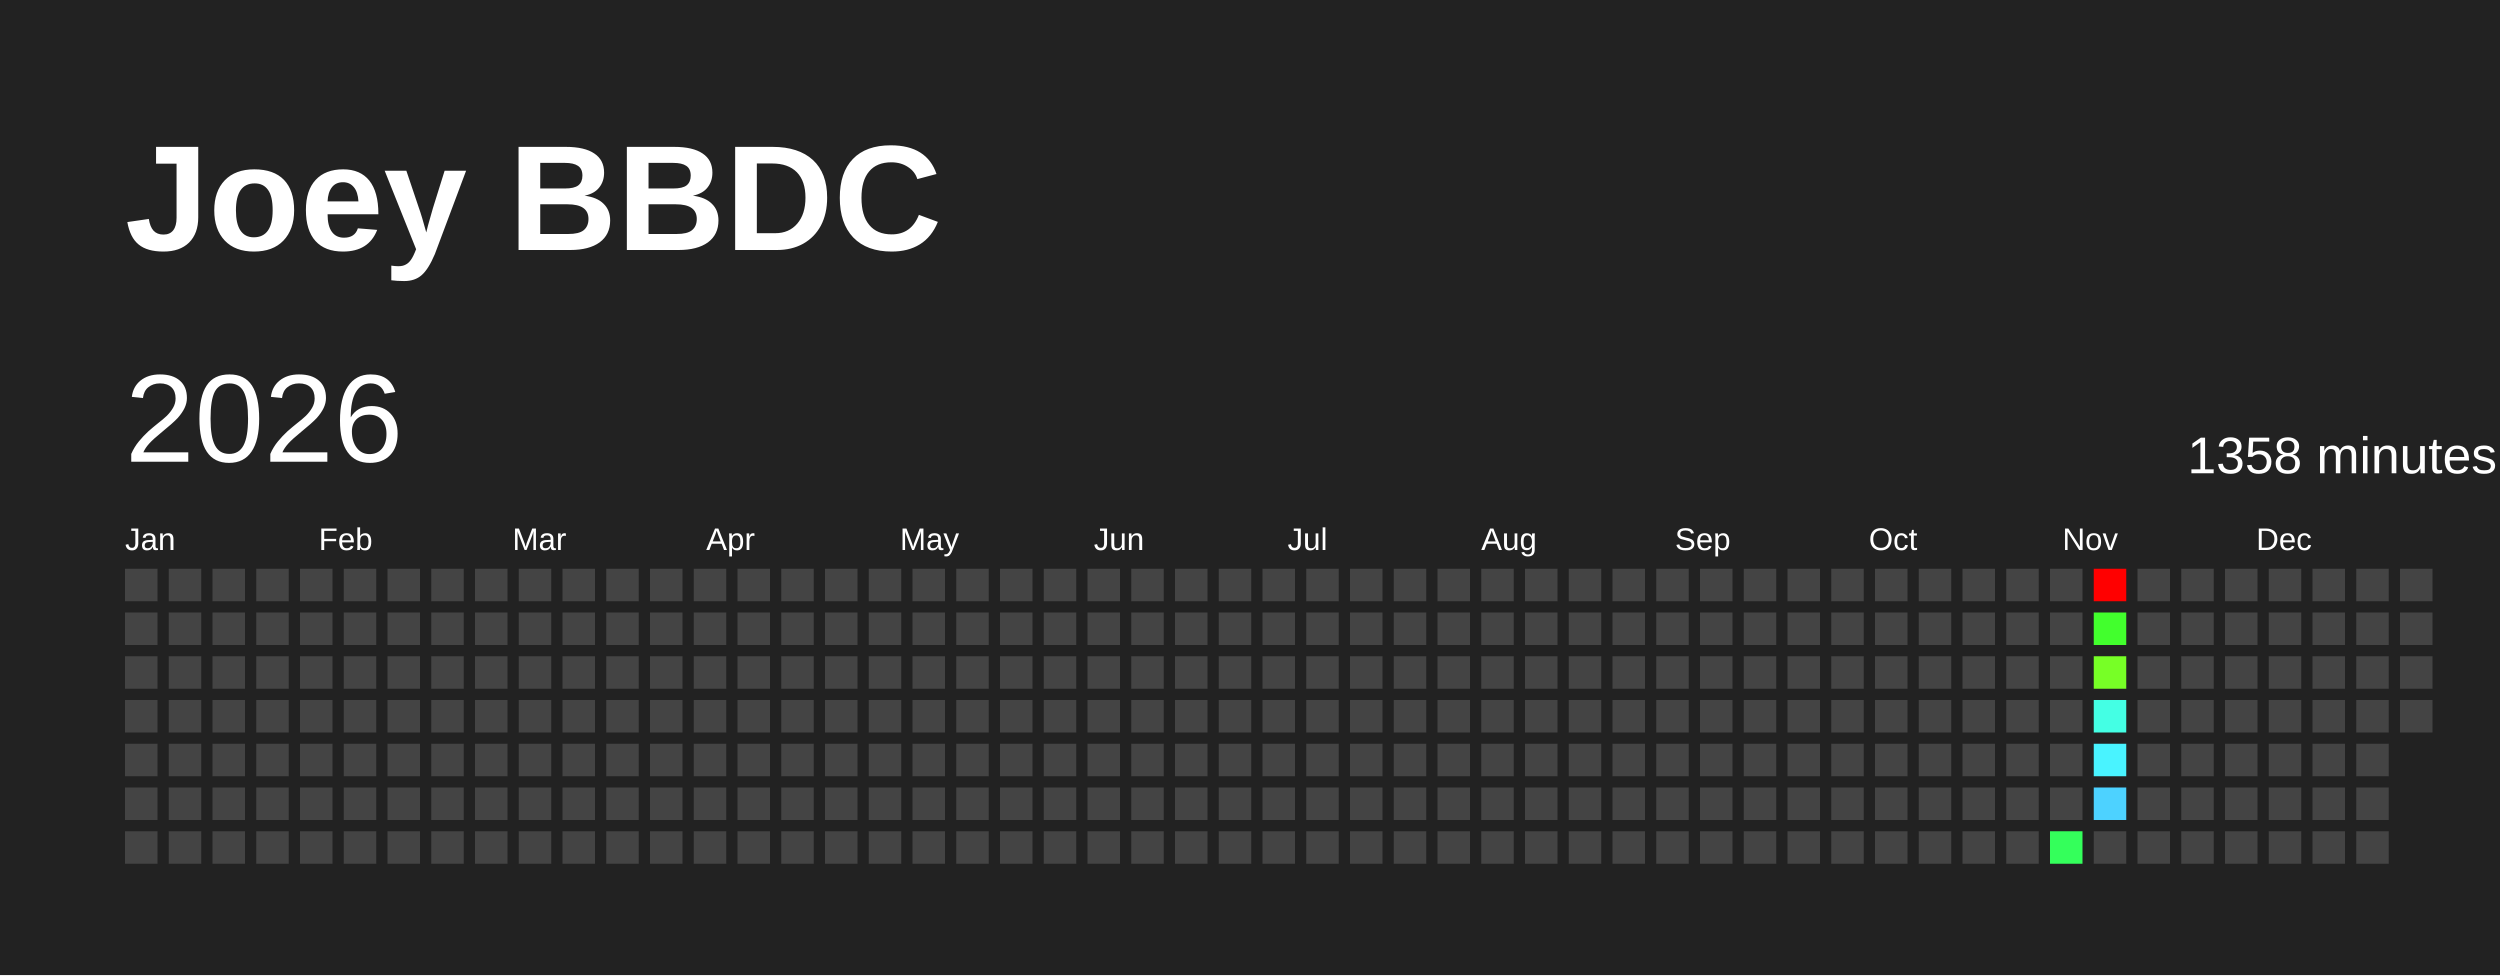
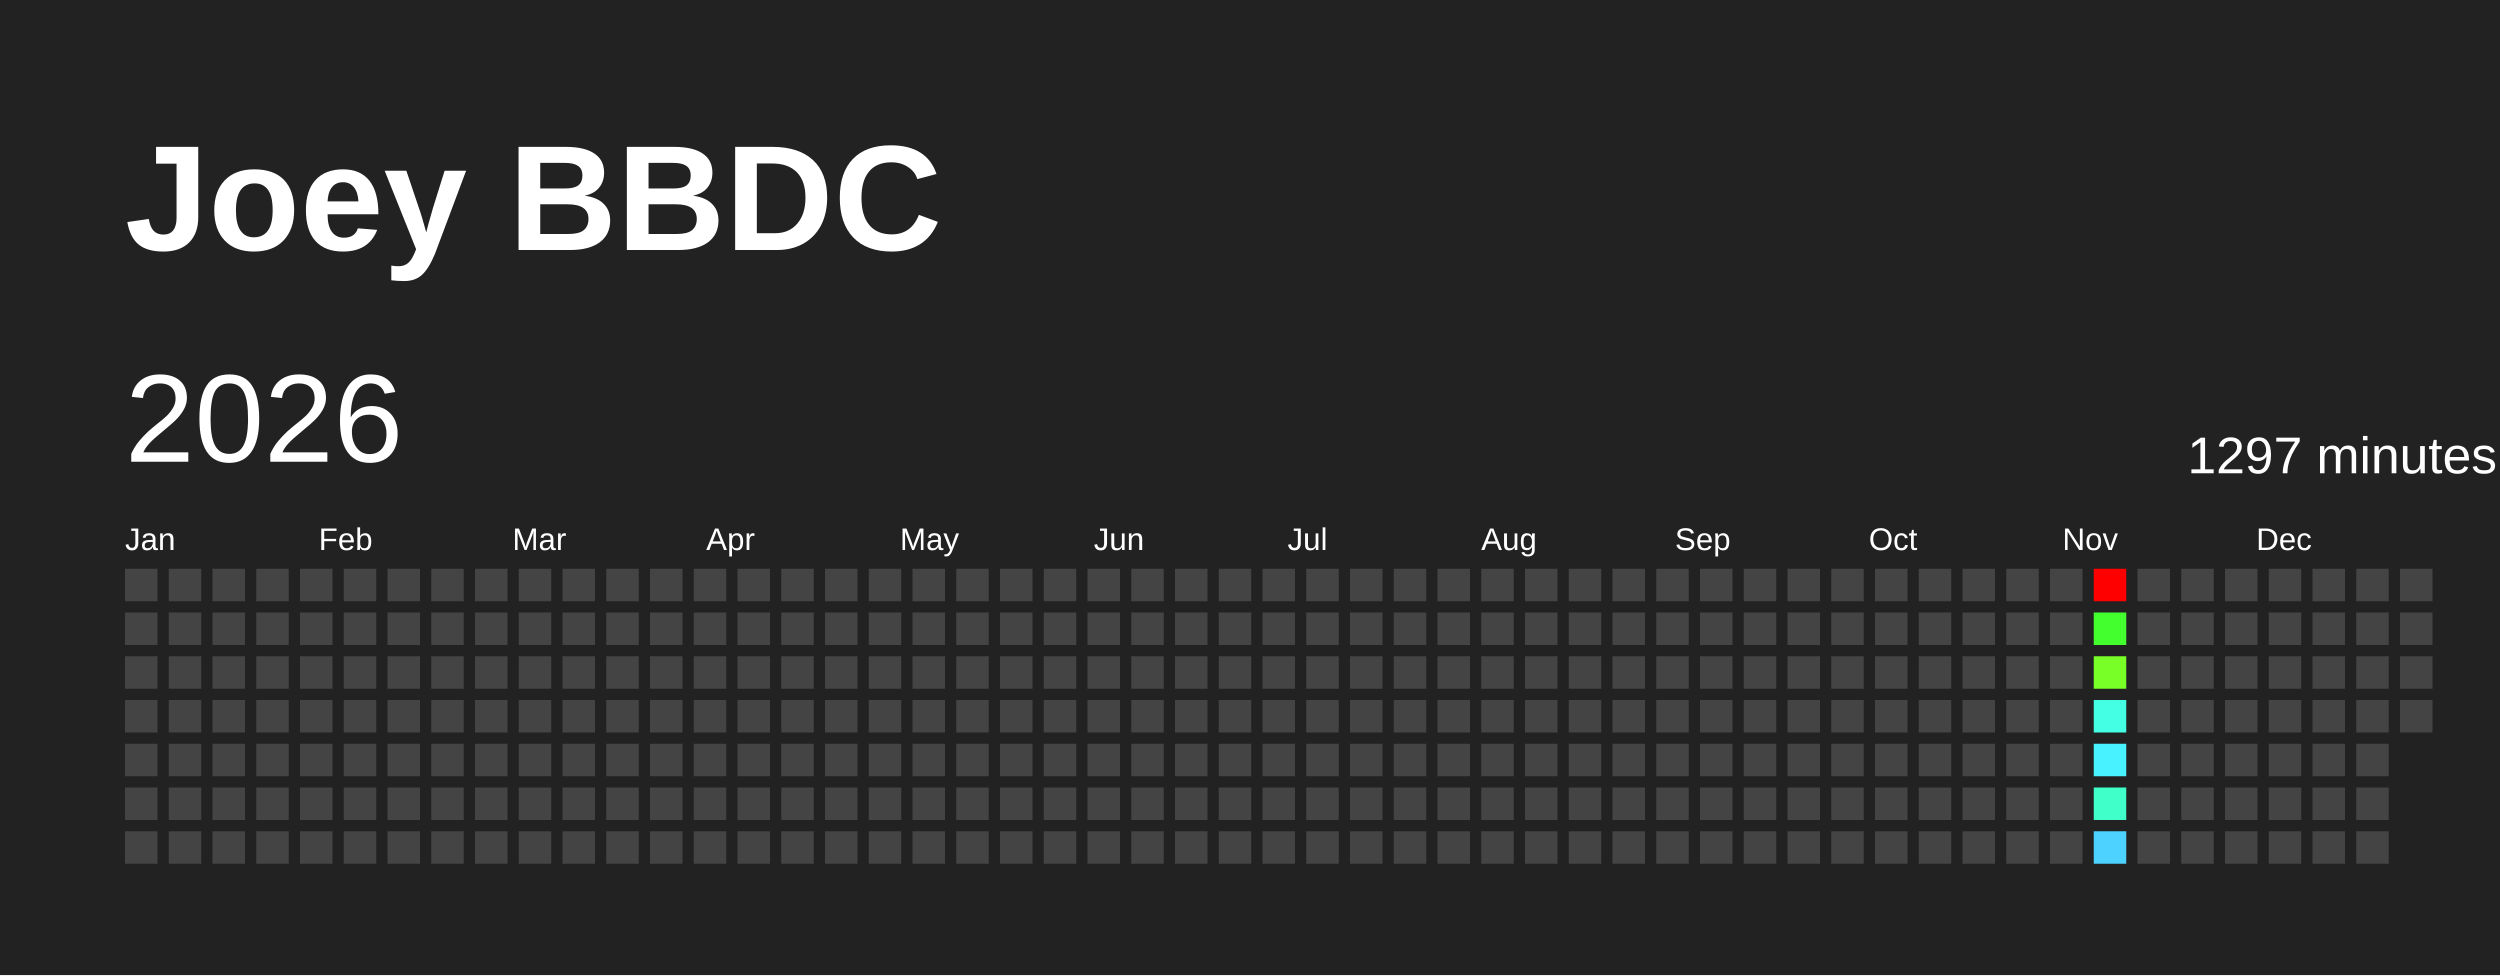
<svg xmlns="http://www.w3.org/2000/svg" baseProfile="full" height="78mm" version="1.1" viewBox="0,0,200,78" width="200mm">
  <defs />
  <rect fill="#222222" height="78" width="200" x="0" y="0" />
  <text fill="#FFFFFF" style="font-size:12px; font-family:Arial; font-weight:bold;" x="10" y="20">Joey BBDC</text>
  <text dominant-baseline="hanging" fill="#FFFFFF" style="font-size:10.0px; font-family:Arial;" x="10" y="30">2026</text>
-   <text dominant-baseline="hanging" fill="#FFFFFF" style="font-size:4.125px; font-family:Arial;" x="175" y="35">1358 minutes</text>
+   <text dominant-baseline="hanging" fill="#FFFFFF" style="font-size:4.125px; font-family:Arial;" x="175" y="35">1297 minutes</text>
  <text fill="#FFFFFF" style="font-size:2.5px; font-family:Arial" x="10.0" y="44">Jan</text>
  <text fill="#FFFFFF" style="font-size:2.5px; font-family:Arial" x="25.5" y="44">Feb</text>
  <text fill="#FFFFFF" style="font-size:2.5px; font-family:Arial" x="41.0" y="44">Mar</text>
  <text fill="#FFFFFF" style="font-size:2.5px; font-family:Arial" x="56.5" y="44">Apr</text>
  <text fill="#FFFFFF" style="font-size:2.5px; font-family:Arial" x="72.0" y="44">May</text>
  <text fill="#FFFFFF" style="font-size:2.5px; font-family:Arial" x="87.5" y="44">Jun</text>
  <text fill="#FFFFFF" style="font-size:2.5px; font-family:Arial" x="103.0" y="44">Jul</text>
  <text fill="#FFFFFF" style="font-size:2.5px; font-family:Arial" x="118.5" y="44">Aug</text>
  <text fill="#FFFFFF" style="font-size:2.5px; font-family:Arial" x="134.0" y="44">Sep</text>
  <text fill="#FFFFFF" style="font-size:2.5px; font-family:Arial" x="149.5" y="44">Oct</text>
  <text fill="#FFFFFF" style="font-size:2.5px; font-family:Arial" x="165.0" y="44">Nov</text>
  <text fill="#FFFFFF" style="font-size:2.5px; font-family:Arial" x="180.5" y="44">Dec</text>
  <rect fill="#444444" height="2.6" width="2.6" x="10.0" y="45.5" />
  <rect fill="#444444" height="2.6" width="2.6" x="10.0" y="49.0" />
  <rect fill="#444444" height="2.6" width="2.6" x="10.0" y="52.5" />
  <rect fill="#444444" height="2.6" width="2.6" x="10.0" y="56.0" />
  <rect fill="#444444" height="2.6" width="2.6" x="10.0" y="59.5" />
  <rect fill="#444444" height="2.6" width="2.6" x="10.0" y="63.0" />
  <rect fill="#444444" height="2.6" width="2.6" x="10.0" y="66.5" />
  <rect fill="#444444" height="2.6" width="2.6" x="13.5" y="45.5" />
  <rect fill="#444444" height="2.6" width="2.6" x="13.5" y="49.0" />
  <rect fill="#444444" height="2.6" width="2.6" x="13.5" y="52.5" />
  <rect fill="#444444" height="2.6" width="2.6" x="13.5" y="56.0" />
  <rect fill="#444444" height="2.6" width="2.6" x="13.5" y="59.5" />
  <rect fill="#444444" height="2.6" width="2.6" x="13.5" y="63.0" />
  <rect fill="#444444" height="2.6" width="2.6" x="13.5" y="66.5" />
  <rect fill="#444444" height="2.6" width="2.6" x="17.0" y="45.5" />
  <rect fill="#444444" height="2.6" width="2.6" x="17.0" y="49.0" />
  <rect fill="#444444" height="2.6" width="2.6" x="17.0" y="52.5" />
  <rect fill="#444444" height="2.6" width="2.6" x="17.0" y="56.0" />
  <rect fill="#444444" height="2.6" width="2.6" x="17.0" y="59.5" />
  <rect fill="#444444" height="2.6" width="2.6" x="17.0" y="63.0" />
  <rect fill="#444444" height="2.6" width="2.6" x="17.0" y="66.5" />
  <rect fill="#444444" height="2.6" width="2.6" x="20.5" y="45.5" />
  <rect fill="#444444" height="2.6" width="2.6" x="20.5" y="49.0" />
  <rect fill="#444444" height="2.6" width="2.6" x="20.5" y="52.5" />
  <rect fill="#444444" height="2.6" width="2.6" x="20.5" y="56.0" />
  <rect fill="#444444" height="2.6" width="2.6" x="20.5" y="59.5" />
  <rect fill="#444444" height="2.6" width="2.6" x="20.5" y="63.0" />
  <rect fill="#444444" height="2.6" width="2.6" x="20.5" y="66.5" />
  <rect fill="#444444" height="2.6" width="2.6" x="24.0" y="45.5" />
  <rect fill="#444444" height="2.6" width="2.6" x="24.0" y="49.0" />
  <rect fill="#444444" height="2.6" width="2.6" x="24.0" y="52.5" />
  <rect fill="#444444" height="2.6" width="2.6" x="24.0" y="56.0" />
  <rect fill="#444444" height="2.6" width="2.6" x="24.0" y="59.5" />
  <rect fill="#444444" height="2.6" width="2.6" x="24.0" y="63.0" />
  <rect fill="#444444" height="2.6" width="2.6" x="24.0" y="66.5" />
  <rect fill="#444444" height="2.6" width="2.6" x="27.5" y="45.5" />
  <rect fill="#444444" height="2.6" width="2.6" x="27.5" y="49.0" />
  <rect fill="#444444" height="2.6" width="2.6" x="27.5" y="52.5" />
  <rect fill="#444444" height="2.6" width="2.6" x="27.5" y="56.0" />
  <rect fill="#444444" height="2.6" width="2.6" x="27.5" y="59.5" />
  <rect fill="#444444" height="2.6" width="2.6" x="27.5" y="63.0" />
  <rect fill="#444444" height="2.6" width="2.6" x="27.5" y="66.5" />
  <rect fill="#444444" height="2.6" width="2.6" x="31.0" y="45.5" />
  <rect fill="#444444" height="2.6" width="2.6" x="31.0" y="49.0" />
  <rect fill="#444444" height="2.6" width="2.6" x="31.0" y="52.5" />
  <rect fill="#444444" height="2.6" width="2.6" x="31.0" y="56.0" />
  <rect fill="#444444" height="2.6" width="2.6" x="31.0" y="59.5" />
  <rect fill="#444444" height="2.6" width="2.6" x="31.0" y="63.0" />
  <rect fill="#444444" height="2.6" width="2.6" x="31.0" y="66.5" />
  <rect fill="#444444" height="2.6" width="2.6" x="34.5" y="45.5" />
  <rect fill="#444444" height="2.6" width="2.6" x="34.5" y="49.0" />
  <rect fill="#444444" height="2.6" width="2.6" x="34.5" y="52.5" />
  <rect fill="#444444" height="2.6" width="2.6" x="34.5" y="56.0" />
  <rect fill="#444444" height="2.6" width="2.6" x="34.5" y="59.5" />
  <rect fill="#444444" height="2.6" width="2.6" x="34.5" y="63.0" />
  <rect fill="#444444" height="2.6" width="2.6" x="34.5" y="66.5" />
  <rect fill="#444444" height="2.6" width="2.6" x="38.0" y="45.5" />
  <rect fill="#444444" height="2.6" width="2.6" x="38.0" y="49.0" />
  <rect fill="#444444" height="2.6" width="2.6" x="38.0" y="52.5" />
  <rect fill="#444444" height="2.6" width="2.6" x="38.0" y="56.0" />
  <rect fill="#444444" height="2.6" width="2.6" x="38.0" y="59.5" />
  <rect fill="#444444" height="2.6" width="2.6" x="38.0" y="63.0" />
  <rect fill="#444444" height="2.6" width="2.6" x="38.0" y="66.5" />
  <rect fill="#444444" height="2.6" width="2.6" x="41.5" y="45.5" />
  <rect fill="#444444" height="2.6" width="2.6" x="41.5" y="49.0" />
  <rect fill="#444444" height="2.6" width="2.6" x="41.5" y="52.5" />
  <rect fill="#444444" height="2.6" width="2.6" x="41.5" y="56.0" />
  <rect fill="#444444" height="2.6" width="2.6" x="41.5" y="59.5" />
  <rect fill="#444444" height="2.6" width="2.6" x="41.5" y="63.0" />
  <rect fill="#444444" height="2.6" width="2.6" x="41.5" y="66.5" />
  <rect fill="#444444" height="2.6" width="2.6" x="45.0" y="45.5" />
  <rect fill="#444444" height="2.6" width="2.6" x="45.0" y="49.0" />
  <rect fill="#444444" height="2.6" width="2.6" x="45.0" y="52.5" />
  <rect fill="#444444" height="2.6" width="2.6" x="45.0" y="56.0" />
  <rect fill="#444444" height="2.6" width="2.6" x="45.0" y="59.5" />
  <rect fill="#444444" height="2.6" width="2.6" x="45.0" y="63.0" />
  <rect fill="#444444" height="2.6" width="2.6" x="45.0" y="66.5" />
  <rect fill="#444444" height="2.6" width="2.6" x="48.5" y="45.5" />
  <rect fill="#444444" height="2.6" width="2.6" x="48.5" y="49.0" />
  <rect fill="#444444" height="2.6" width="2.6" x="48.5" y="52.5" />
  <rect fill="#444444" height="2.6" width="2.6" x="48.5" y="56.0" />
  <rect fill="#444444" height="2.6" width="2.6" x="48.5" y="59.5" />
  <rect fill="#444444" height="2.6" width="2.6" x="48.5" y="63.0" />
  <rect fill="#444444" height="2.6" width="2.6" x="48.5" y="66.5" />
  <rect fill="#444444" height="2.6" width="2.6" x="52.0" y="45.5" />
  <rect fill="#444444" height="2.6" width="2.6" x="52.0" y="49.0" />
  <rect fill="#444444" height="2.6" width="2.6" x="52.0" y="52.5" />
  <rect fill="#444444" height="2.6" width="2.6" x="52.0" y="56.0" />
  <rect fill="#444444" height="2.6" width="2.6" x="52.0" y="59.5" />
  <rect fill="#444444" height="2.6" width="2.6" x="52.0" y="63.0" />
  <rect fill="#444444" height="2.6" width="2.6" x="52.0" y="66.5" />
  <rect fill="#444444" height="2.6" width="2.6" x="55.5" y="45.5" />
  <rect fill="#444444" height="2.6" width="2.6" x="55.5" y="49.0" />
  <rect fill="#444444" height="2.6" width="2.6" x="55.5" y="52.5" />
  <rect fill="#444444" height="2.6" width="2.6" x="55.5" y="56.0" />
  <rect fill="#444444" height="2.6" width="2.6" x="55.5" y="59.5" />
  <rect fill="#444444" height="2.6" width="2.6" x="55.5" y="63.0" />
  <rect fill="#444444" height="2.6" width="2.6" x="55.5" y="66.5" />
  <rect fill="#444444" height="2.6" width="2.6" x="59.0" y="45.5" />
  <rect fill="#444444" height="2.6" width="2.6" x="59.0" y="49.0" />
  <rect fill="#444444" height="2.6" width="2.6" x="59.0" y="52.5" />
  <rect fill="#444444" height="2.6" width="2.6" x="59.0" y="56.0" />
  <rect fill="#444444" height="2.6" width="2.6" x="59.0" y="59.5" />
  <rect fill="#444444" height="2.6" width="2.6" x="59.0" y="63.0" />
  <rect fill="#444444" height="2.6" width="2.6" x="59.0" y="66.5" />
  <rect fill="#444444" height="2.6" width="2.6" x="62.5" y="45.5" />
  <rect fill="#444444" height="2.6" width="2.6" x="62.5" y="49.0" />
  <rect fill="#444444" height="2.6" width="2.6" x="62.5" y="52.5" />
  <rect fill="#444444" height="2.6" width="2.6" x="62.5" y="56.0" />
  <rect fill="#444444" height="2.6" width="2.6" x="62.5" y="59.5" />
  <rect fill="#444444" height="2.6" width="2.6" x="62.5" y="63.0" />
  <rect fill="#444444" height="2.6" width="2.6" x="62.5" y="66.5" />
  <rect fill="#444444" height="2.6" width="2.6" x="66.0" y="45.5" />
  <rect fill="#444444" height="2.6" width="2.6" x="66.0" y="49.0" />
  <rect fill="#444444" height="2.6" width="2.6" x="66.0" y="52.5" />
  <rect fill="#444444" height="2.6" width="2.6" x="66.0" y="56.0" />
  <rect fill="#444444" height="2.6" width="2.6" x="66.0" y="59.5" />
  <rect fill="#444444" height="2.6" width="2.6" x="66.0" y="63.0" />
  <rect fill="#444444" height="2.6" width="2.6" x="66.0" y="66.5" />
  <rect fill="#444444" height="2.6" width="2.6" x="69.5" y="45.5" />
  <rect fill="#444444" height="2.6" width="2.6" x="69.5" y="49.0" />
  <rect fill="#444444" height="2.6" width="2.6" x="69.5" y="52.5" />
  <rect fill="#444444" height="2.6" width="2.6" x="69.5" y="56.0" />
  <rect fill="#444444" height="2.6" width="2.6" x="69.5" y="59.5" />
  <rect fill="#444444" height="2.6" width="2.6" x="69.5" y="63.0" />
  <rect fill="#444444" height="2.6" width="2.6" x="69.5" y="66.5" />
  <rect fill="#444444" height="2.6" width="2.6" x="73.0" y="45.5" />
  <rect fill="#444444" height="2.6" width="2.6" x="73.0" y="49.0" />
  <rect fill="#444444" height="2.6" width="2.6" x="73.0" y="52.5" />
  <rect fill="#444444" height="2.6" width="2.6" x="73.0" y="56.0" />
  <rect fill="#444444" height="2.6" width="2.6" x="73.0" y="59.5" />
  <rect fill="#444444" height="2.6" width="2.6" x="73.0" y="63.0" />
  <rect fill="#444444" height="2.6" width="2.6" x="73.0" y="66.5" />
  <rect fill="#444444" height="2.6" width="2.6" x="76.5" y="45.5" />
  <rect fill="#444444" height="2.6" width="2.6" x="76.5" y="49.0" />
  <rect fill="#444444" height="2.6" width="2.6" x="76.5" y="52.5" />
  <rect fill="#444444" height="2.6" width="2.6" x="76.5" y="56.0" />
  <rect fill="#444444" height="2.6" width="2.6" x="76.5" y="59.5" />
  <rect fill="#444444" height="2.6" width="2.6" x="76.5" y="63.0" />
  <rect fill="#444444" height="2.6" width="2.6" x="76.5" y="66.5" />
  <rect fill="#444444" height="2.6" width="2.6" x="80.0" y="45.5" />
  <rect fill="#444444" height="2.6" width="2.6" x="80.0" y="49.0" />
  <rect fill="#444444" height="2.6" width="2.6" x="80.0" y="52.5" />
  <rect fill="#444444" height="2.6" width="2.6" x="80.0" y="56.0" />
  <rect fill="#444444" height="2.6" width="2.6" x="80.0" y="59.5" />
  <rect fill="#444444" height="2.6" width="2.6" x="80.0" y="63.0" />
  <rect fill="#444444" height="2.6" width="2.6" x="80.0" y="66.5" />
  <rect fill="#444444" height="2.6" width="2.6" x="83.5" y="45.5" />
  <rect fill="#444444" height="2.6" width="2.6" x="83.5" y="49.0" />
  <rect fill="#444444" height="2.6" width="2.6" x="83.5" y="52.5" />
  <rect fill="#444444" height="2.6" width="2.6" x="83.5" y="56.0" />
  <rect fill="#444444" height="2.6" width="2.6" x="83.5" y="59.5" />
  <rect fill="#444444" height="2.6" width="2.6" x="83.5" y="63.0" />
  <rect fill="#444444" height="2.6" width="2.6" x="83.5" y="66.5" />
  <rect fill="#444444" height="2.6" width="2.6" x="87.0" y="45.5" />
  <rect fill="#444444" height="2.6" width="2.6" x="87.0" y="49.0" />
  <rect fill="#444444" height="2.6" width="2.6" x="87.0" y="52.5" />
  <rect fill="#444444" height="2.6" width="2.6" x="87.0" y="56.0" />
  <rect fill="#444444" height="2.6" width="2.6" x="87.0" y="59.5" />
  <rect fill="#444444" height="2.6" width="2.6" x="87.0" y="63.0" />
  <rect fill="#444444" height="2.6" width="2.6" x="87.0" y="66.5" />
  <rect fill="#444444" height="2.6" width="2.6" x="90.5" y="45.5" />
  <rect fill="#444444" height="2.6" width="2.6" x="90.5" y="49.0" />
  <rect fill="#444444" height="2.6" width="2.6" x="90.5" y="52.5" />
  <rect fill="#444444" height="2.6" width="2.6" x="90.5" y="56.0" />
  <rect fill="#444444" height="2.6" width="2.6" x="90.5" y="59.5" />
  <rect fill="#444444" height="2.6" width="2.6" x="90.5" y="63.0" />
  <rect fill="#444444" height="2.6" width="2.6" x="90.5" y="66.5" />
  <rect fill="#444444" height="2.6" width="2.6" x="94.0" y="45.5" />
  <rect fill="#444444" height="2.6" width="2.6" x="94.0" y="49.0" />
  <rect fill="#444444" height="2.6" width="2.6" x="94.0" y="52.5" />
  <rect fill="#444444" height="2.6" width="2.6" x="94.0" y="56.0" />
  <rect fill="#444444" height="2.6" width="2.6" x="94.0" y="59.5" />
  <rect fill="#444444" height="2.6" width="2.6" x="94.0" y="63.0" />
  <rect fill="#444444" height="2.6" width="2.6" x="94.0" y="66.5" />
  <rect fill="#444444" height="2.6" width="2.6" x="97.5" y="45.5" />
  <rect fill="#444444" height="2.6" width="2.6" x="97.5" y="49.0" />
  <rect fill="#444444" height="2.6" width="2.6" x="97.5" y="52.5" />
  <rect fill="#444444" height="2.6" width="2.6" x="97.5" y="56.0" />
  <rect fill="#444444" height="2.6" width="2.6" x="97.5" y="59.5" />
  <rect fill="#444444" height="2.6" width="2.6" x="97.5" y="63.0" />
  <rect fill="#444444" height="2.6" width="2.6" x="97.5" y="66.5" />
  <rect fill="#444444" height="2.6" width="2.6" x="101.0" y="45.5" />
  <rect fill="#444444" height="2.6" width="2.6" x="101.0" y="49.0" />
  <rect fill="#444444" height="2.6" width="2.6" x="101.0" y="52.5" />
  <rect fill="#444444" height="2.6" width="2.6" x="101.0" y="56.0" />
  <rect fill="#444444" height="2.6" width="2.6" x="101.0" y="59.5" />
  <rect fill="#444444" height="2.6" width="2.6" x="101.0" y="63.0" />
  <rect fill="#444444" height="2.6" width="2.6" x="101.0" y="66.5" />
  <rect fill="#444444" height="2.6" width="2.6" x="104.5" y="45.5" />
  <rect fill="#444444" height="2.6" width="2.6" x="104.5" y="49.0" />
  <rect fill="#444444" height="2.6" width="2.6" x="104.5" y="52.5" />
  <rect fill="#444444" height="2.6" width="2.6" x="104.5" y="56.0" />
  <rect fill="#444444" height="2.6" width="2.6" x="104.5" y="59.5" />
  <rect fill="#444444" height="2.6" width="2.6" x="104.5" y="63.0" />
  <rect fill="#444444" height="2.6" width="2.6" x="104.5" y="66.5" />
  <rect fill="#444444" height="2.6" width="2.6" x="108.0" y="45.5" />
  <rect fill="#444444" height="2.6" width="2.6" x="108.0" y="49.0" />
  <rect fill="#444444" height="2.6" width="2.6" x="108.0" y="52.5" />
  <rect fill="#444444" height="2.6" width="2.6" x="108.0" y="56.0" />
  <rect fill="#444444" height="2.6" width="2.6" x="108.0" y="59.5" />
  <rect fill="#444444" height="2.6" width="2.6" x="108.0" y="63.0" />
  <rect fill="#444444" height="2.6" width="2.6" x="108.0" y="66.5" />
  <rect fill="#444444" height="2.6" width="2.6" x="111.5" y="45.5" />
  <rect fill="#444444" height="2.6" width="2.6" x="111.5" y="49.0" />
  <rect fill="#444444" height="2.6" width="2.6" x="111.5" y="52.5" />
  <rect fill="#444444" height="2.6" width="2.6" x="111.5" y="56.0" />
  <rect fill="#444444" height="2.6" width="2.6" x="111.5" y="59.5" />
  <rect fill="#444444" height="2.6" width="2.6" x="111.5" y="63.0" />
  <rect fill="#444444" height="2.6" width="2.6" x="111.5" y="66.5" />
  <rect fill="#444444" height="2.6" width="2.6" x="115.0" y="45.5" />
  <rect fill="#444444" height="2.6" width="2.6" x="115.0" y="49.0" />
  <rect fill="#444444" height="2.6" width="2.6" x="115.0" y="52.5" />
  <rect fill="#444444" height="2.6" width="2.6" x="115.0" y="56.0" />
  <rect fill="#444444" height="2.6" width="2.6" x="115.0" y="59.5" />
  <rect fill="#444444" height="2.6" width="2.6" x="115.0" y="63.0" />
  <rect fill="#444444" height="2.6" width="2.6" x="115.0" y="66.5" />
  <rect fill="#444444" height="2.6" width="2.6" x="118.5" y="45.5" />
  <rect fill="#444444" height="2.6" width="2.6" x="118.5" y="49.0" />
  <rect fill="#444444" height="2.6" width="2.6" x="118.5" y="52.5" />
  <rect fill="#444444" height="2.6" width="2.6" x="118.5" y="56.0" />
  <rect fill="#444444" height="2.6" width="2.6" x="118.5" y="59.5" />
  <rect fill="#444444" height="2.6" width="2.6" x="118.5" y="63.0" />
  <rect fill="#444444" height="2.6" width="2.6" x="118.5" y="66.5" />
  <rect fill="#444444" height="2.6" width="2.6" x="122.0" y="45.5" />
  <rect fill="#444444" height="2.6" width="2.6" x="122.0" y="49.0" />
  <rect fill="#444444" height="2.6" width="2.6" x="122.0" y="52.5" />
  <rect fill="#444444" height="2.6" width="2.6" x="122.0" y="56.0" />
  <rect fill="#444444" height="2.6" width="2.6" x="122.0" y="59.5" />
  <rect fill="#444444" height="2.6" width="2.6" x="122.0" y="63.0" />
  <rect fill="#444444" height="2.6" width="2.6" x="122.0" y="66.5" />
  <rect fill="#444444" height="2.6" width="2.6" x="125.5" y="45.5" />
  <rect fill="#444444" height="2.6" width="2.6" x="125.5" y="49.0" />
  <rect fill="#444444" height="2.6" width="2.6" x="125.5" y="52.5" />
  <rect fill="#444444" height="2.6" width="2.6" x="125.5" y="56.0" />
  <rect fill="#444444" height="2.6" width="2.6" x="125.5" y="59.5" />
  <rect fill="#444444" height="2.6" width="2.6" x="125.5" y="63.0" />
  <rect fill="#444444" height="2.6" width="2.6" x="125.5" y="66.5" />
  <rect fill="#444444" height="2.6" width="2.6" x="129.0" y="45.5" />
  <rect fill="#444444" height="2.6" width="2.6" x="129.0" y="49.0" />
  <rect fill="#444444" height="2.6" width="2.6" x="129.0" y="52.5" />
  <rect fill="#444444" height="2.6" width="2.6" x="129.0" y="56.0" />
  <rect fill="#444444" height="2.6" width="2.6" x="129.0" y="59.5" />
  <rect fill="#444444" height="2.6" width="2.6" x="129.0" y="63.0" />
  <rect fill="#444444" height="2.6" width="2.6" x="129.0" y="66.5" />
  <rect fill="#444444" height="2.6" width="2.6" x="132.5" y="45.5" />
  <rect fill="#444444" height="2.6" width="2.6" x="132.5" y="49.0" />
  <rect fill="#444444" height="2.6" width="2.6" x="132.5" y="52.5" />
  <rect fill="#444444" height="2.6" width="2.6" x="132.5" y="56.0" />
  <rect fill="#444444" height="2.6" width="2.6" x="132.5" y="59.5" />
  <rect fill="#444444" height="2.6" width="2.6" x="132.5" y="63.0" />
  <rect fill="#444444" height="2.6" width="2.6" x="132.5" y="66.5" />
  <rect fill="#444444" height="2.6" width="2.6" x="136.0" y="45.5" />
  <rect fill="#444444" height="2.6" width="2.6" x="136.0" y="49.0" />
  <rect fill="#444444" height="2.6" width="2.6" x="136.0" y="52.5" />
  <rect fill="#444444" height="2.6" width="2.6" x="136.0" y="56.0" />
  <rect fill="#444444" height="2.6" width="2.6" x="136.0" y="59.5" />
  <rect fill="#444444" height="2.6" width="2.6" x="136.0" y="63.0" />
  <rect fill="#444444" height="2.6" width="2.6" x="136.0" y="66.5" />
  <rect fill="#444444" height="2.6" width="2.6" x="139.5" y="45.5" />
  <rect fill="#444444" height="2.6" width="2.6" x="139.5" y="49.0" />
  <rect fill="#444444" height="2.6" width="2.6" x="139.5" y="52.5" />
  <rect fill="#444444" height="2.6" width="2.6" x="139.5" y="56.0" />
  <rect fill="#444444" height="2.6" width="2.6" x="139.5" y="59.5" />
  <rect fill="#444444" height="2.6" width="2.6" x="139.5" y="63.0" />
  <rect fill="#444444" height="2.6" width="2.6" x="139.5" y="66.5" />
  <rect fill="#444444" height="2.6" width="2.6" x="143.0" y="45.5" />
  <rect fill="#444444" height="2.6" width="2.6" x="143.0" y="49.0" />
  <rect fill="#444444" height="2.6" width="2.6" x="143.0" y="52.5" />
  <rect fill="#444444" height="2.6" width="2.6" x="143.0" y="56.0" />
  <rect fill="#444444" height="2.6" width="2.6" x="143.0" y="59.5" />
  <rect fill="#444444" height="2.6" width="2.6" x="143.0" y="63.0" />
  <rect fill="#444444" height="2.6" width="2.6" x="143.0" y="66.5" />
  <rect fill="#444444" height="2.6" width="2.6" x="146.5" y="45.5" />
  <rect fill="#444444" height="2.6" width="2.6" x="146.5" y="49.0" />
  <rect fill="#444444" height="2.6" width="2.6" x="146.5" y="52.5" />
  <rect fill="#444444" height="2.6" width="2.6" x="146.5" y="56.0" />
  <rect fill="#444444" height="2.6" width="2.6" x="146.5" y="59.5" />
  <rect fill="#444444" height="2.6" width="2.6" x="146.5" y="63.0" />
  <rect fill="#444444" height="2.6" width="2.6" x="146.5" y="66.5" />
  <rect fill="#444444" height="2.6" width="2.6" x="150.0" y="45.5" />
  <rect fill="#444444" height="2.6" width="2.6" x="150.0" y="49.0" />
  <rect fill="#444444" height="2.6" width="2.6" x="150.0" y="52.5" />
  <rect fill="#444444" height="2.6" width="2.6" x="150.0" y="56.0" />
  <rect fill="#444444" height="2.6" width="2.6" x="150.0" y="59.5" />
  <rect fill="#444444" height="2.6" width="2.6" x="150.0" y="63.0" />
  <rect fill="#444444" height="2.6" width="2.6" x="150.0" y="66.5" />
  <rect fill="#444444" height="2.6" width="2.6" x="153.5" y="45.5" />
  <rect fill="#444444" height="2.6" width="2.6" x="153.5" y="49.0" />
  <rect fill="#444444" height="2.6" width="2.6" x="153.5" y="52.5" />
  <rect fill="#444444" height="2.6" width="2.6" x="153.5" y="56.0" />
  <rect fill="#444444" height="2.6" width="2.6" x="153.5" y="59.5" />
  <rect fill="#444444" height="2.6" width="2.6" x="153.5" y="63.0" />
  <rect fill="#444444" height="2.6" width="2.6" x="153.5" y="66.5" />
  <rect fill="#444444" height="2.6" width="2.6" x="157.0" y="45.5" />
  <rect fill="#444444" height="2.6" width="2.6" x="157.0" y="49.0" />
  <rect fill="#444444" height="2.6" width="2.6" x="157.0" y="52.5" />
  <rect fill="#444444" height="2.6" width="2.6" x="157.0" y="56.0" />
  <rect fill="#444444" height="2.6" width="2.6" x="157.0" y="59.5" />
  <rect fill="#444444" height="2.6" width="2.6" x="157.0" y="63.0" />
  <rect fill="#444444" height="2.6" width="2.6" x="157.0" y="66.5" />
  <rect fill="#444444" height="2.6" width="2.6" x="160.5" y="45.5" />
  <rect fill="#444444" height="2.6" width="2.6" x="160.5" y="49.0" />
  <rect fill="#444444" height="2.6" width="2.6" x="160.5" y="52.5" />
  <rect fill="#444444" height="2.6" width="2.6" x="160.5" y="56.0" />
  <rect fill="#444444" height="2.6" width="2.6" x="160.5" y="59.5" />
  <rect fill="#444444" height="2.6" width="2.6" x="160.5" y="63.0" />
  <rect fill="#444444" height="2.6" width="2.6" x="160.5" y="66.5" />
  <rect fill="#444444" height="2.6" width="2.6" x="164.0" y="45.5" />
  <rect fill="#444444" height="2.6" width="2.6" x="164.0" y="49.0" />
  <rect fill="#444444" height="2.6" width="2.6" x="164.0" y="52.5" />
  <rect fill="#444444" height="2.6" width="2.6" x="164.0" y="56.0" />
  <rect fill="#444444" height="2.6" width="2.6" x="164.0" y="59.5" />
  <rect fill="#444444" height="2.6" width="2.6" x="164.0" y="63.0" />
-   <rect fill="#34ff5b" height="2.6" width="2.6" x="164.0" y="66.5" />
+   <rect fill="#444444" height="2.6" width="2.6" x="164.0" y="66.5" />
  <rect fill="red" height="2.6" width="2.6" x="167.5" y="45.5" />
  <rect fill="#42ff2d" height="2.6" width="2.6" x="167.5" y="49.0" />
-   <rect fill="#77ff26" height="2.6" width="2.6" x="167.5" y="52.5" />
+   <rect fill="#77ff27" height="2.6" width="2.6" x="167.5" y="52.5" />
  <rect fill="#44ffe4" height="2.6" width="2.6" x="167.5" y="56.0" />
-   <rect fill="#49f3ff" height="2.6" width="2.6" x="167.5" y="59.5" />
-   <rect fill="#4dd2ff" height="2.6" width="2.6" x="167.5" y="63.0" />
-   <rect fill="#444444" height="2.6" width="2.6" x="167.5" y="66.5" />
+   <rect fill="#49f2ff" height="2.6" width="2.6" x="167.5" y="59.5" />
+   <rect fill="#40ffc9" height="2.6" width="2.6" x="167.5" y="63.0" />
+   <rect fill="#4dd2ff" height="2.6" width="2.6" x="167.5" y="66.5" />
  <rect fill="#444444" height="2.6" width="2.6" x="171.0" y="45.5" />
  <rect fill="#444444" height="2.6" width="2.6" x="171.0" y="49.0" />
  <rect fill="#444444" height="2.6" width="2.6" x="171.0" y="52.5" />
  <rect fill="#444444" height="2.6" width="2.6" x="171.0" y="56.0" />
  <rect fill="#444444" height="2.6" width="2.6" x="171.0" y="59.5" />
  <rect fill="#444444" height="2.6" width="2.6" x="171.0" y="63.0" />
  <rect fill="#444444" height="2.6" width="2.6" x="171.0" y="66.5" />
  <rect fill="#444444" height="2.6" width="2.6" x="174.5" y="45.5" />
  <rect fill="#444444" height="2.6" width="2.6" x="174.5" y="49.0" />
  <rect fill="#444444" height="2.6" width="2.6" x="174.5" y="52.5" />
  <rect fill="#444444" height="2.6" width="2.6" x="174.5" y="56.0" />
  <rect fill="#444444" height="2.6" width="2.6" x="174.5" y="59.5" />
  <rect fill="#444444" height="2.6" width="2.6" x="174.5" y="63.0" />
  <rect fill="#444444" height="2.6" width="2.6" x="174.5" y="66.5" />
  <rect fill="#444444" height="2.6" width="2.6" x="178.0" y="45.5" />
  <rect fill="#444444" height="2.6" width="2.6" x="178.0" y="49.0" />
  <rect fill="#444444" height="2.6" width="2.6" x="178.0" y="52.5" />
  <rect fill="#444444" height="2.6" width="2.6" x="178.0" y="56.0" />
  <rect fill="#444444" height="2.6" width="2.6" x="178.0" y="59.5" />
  <rect fill="#444444" height="2.6" width="2.6" x="178.0" y="63.0" />
  <rect fill="#444444" height="2.6" width="2.6" x="178.0" y="66.5" />
  <rect fill="#444444" height="2.6" width="2.6" x="181.5" y="45.5" />
  <rect fill="#444444" height="2.6" width="2.6" x="181.5" y="49.0" />
  <rect fill="#444444" height="2.6" width="2.6" x="181.5" y="52.5" />
  <rect fill="#444444" height="2.6" width="2.6" x="181.5" y="56.0" />
  <rect fill="#444444" height="2.6" width="2.6" x="181.5" y="59.5" />
  <rect fill="#444444" height="2.6" width="2.6" x="181.5" y="63.0" />
  <rect fill="#444444" height="2.6" width="2.6" x="181.5" y="66.5" />
  <rect fill="#444444" height="2.6" width="2.6" x="185.0" y="45.5" />
  <rect fill="#444444" height="2.6" width="2.6" x="185.0" y="49.0" />
  <rect fill="#444444" height="2.6" width="2.6" x="185.0" y="52.5" />
  <rect fill="#444444" height="2.6" width="2.6" x="185.0" y="56.0" />
  <rect fill="#444444" height="2.6" width="2.6" x="185.0" y="59.5" />
  <rect fill="#444444" height="2.6" width="2.6" x="185.0" y="63.0" />
  <rect fill="#444444" height="2.6" width="2.6" x="185.0" y="66.5" />
  <rect fill="#444444" height="2.6" width="2.6" x="188.5" y="45.5" />
  <rect fill="#444444" height="2.6" width="2.6" x="188.5" y="49.0" />
  <rect fill="#444444" height="2.6" width="2.6" x="188.5" y="52.5" />
  <rect fill="#444444" height="2.6" width="2.6" x="188.5" y="56.0" />
  <rect fill="#444444" height="2.6" width="2.6" x="188.5" y="59.5" />
  <rect fill="#444444" height="2.6" width="2.6" x="188.5" y="63.0" />
  <rect fill="#444444" height="2.6" width="2.6" x="188.5" y="66.5" />
  <rect fill="#444444" height="2.6" width="2.6" x="192.0" y="45.5" />
  <rect fill="#444444" height="2.6" width="2.6" x="192.0" y="49.0" />
  <rect fill="#444444" height="2.6" width="2.6" x="192.0" y="52.5" />
  <rect fill="#444444" height="2.6" width="2.6" x="192.0" y="56.0" />
</svg>
